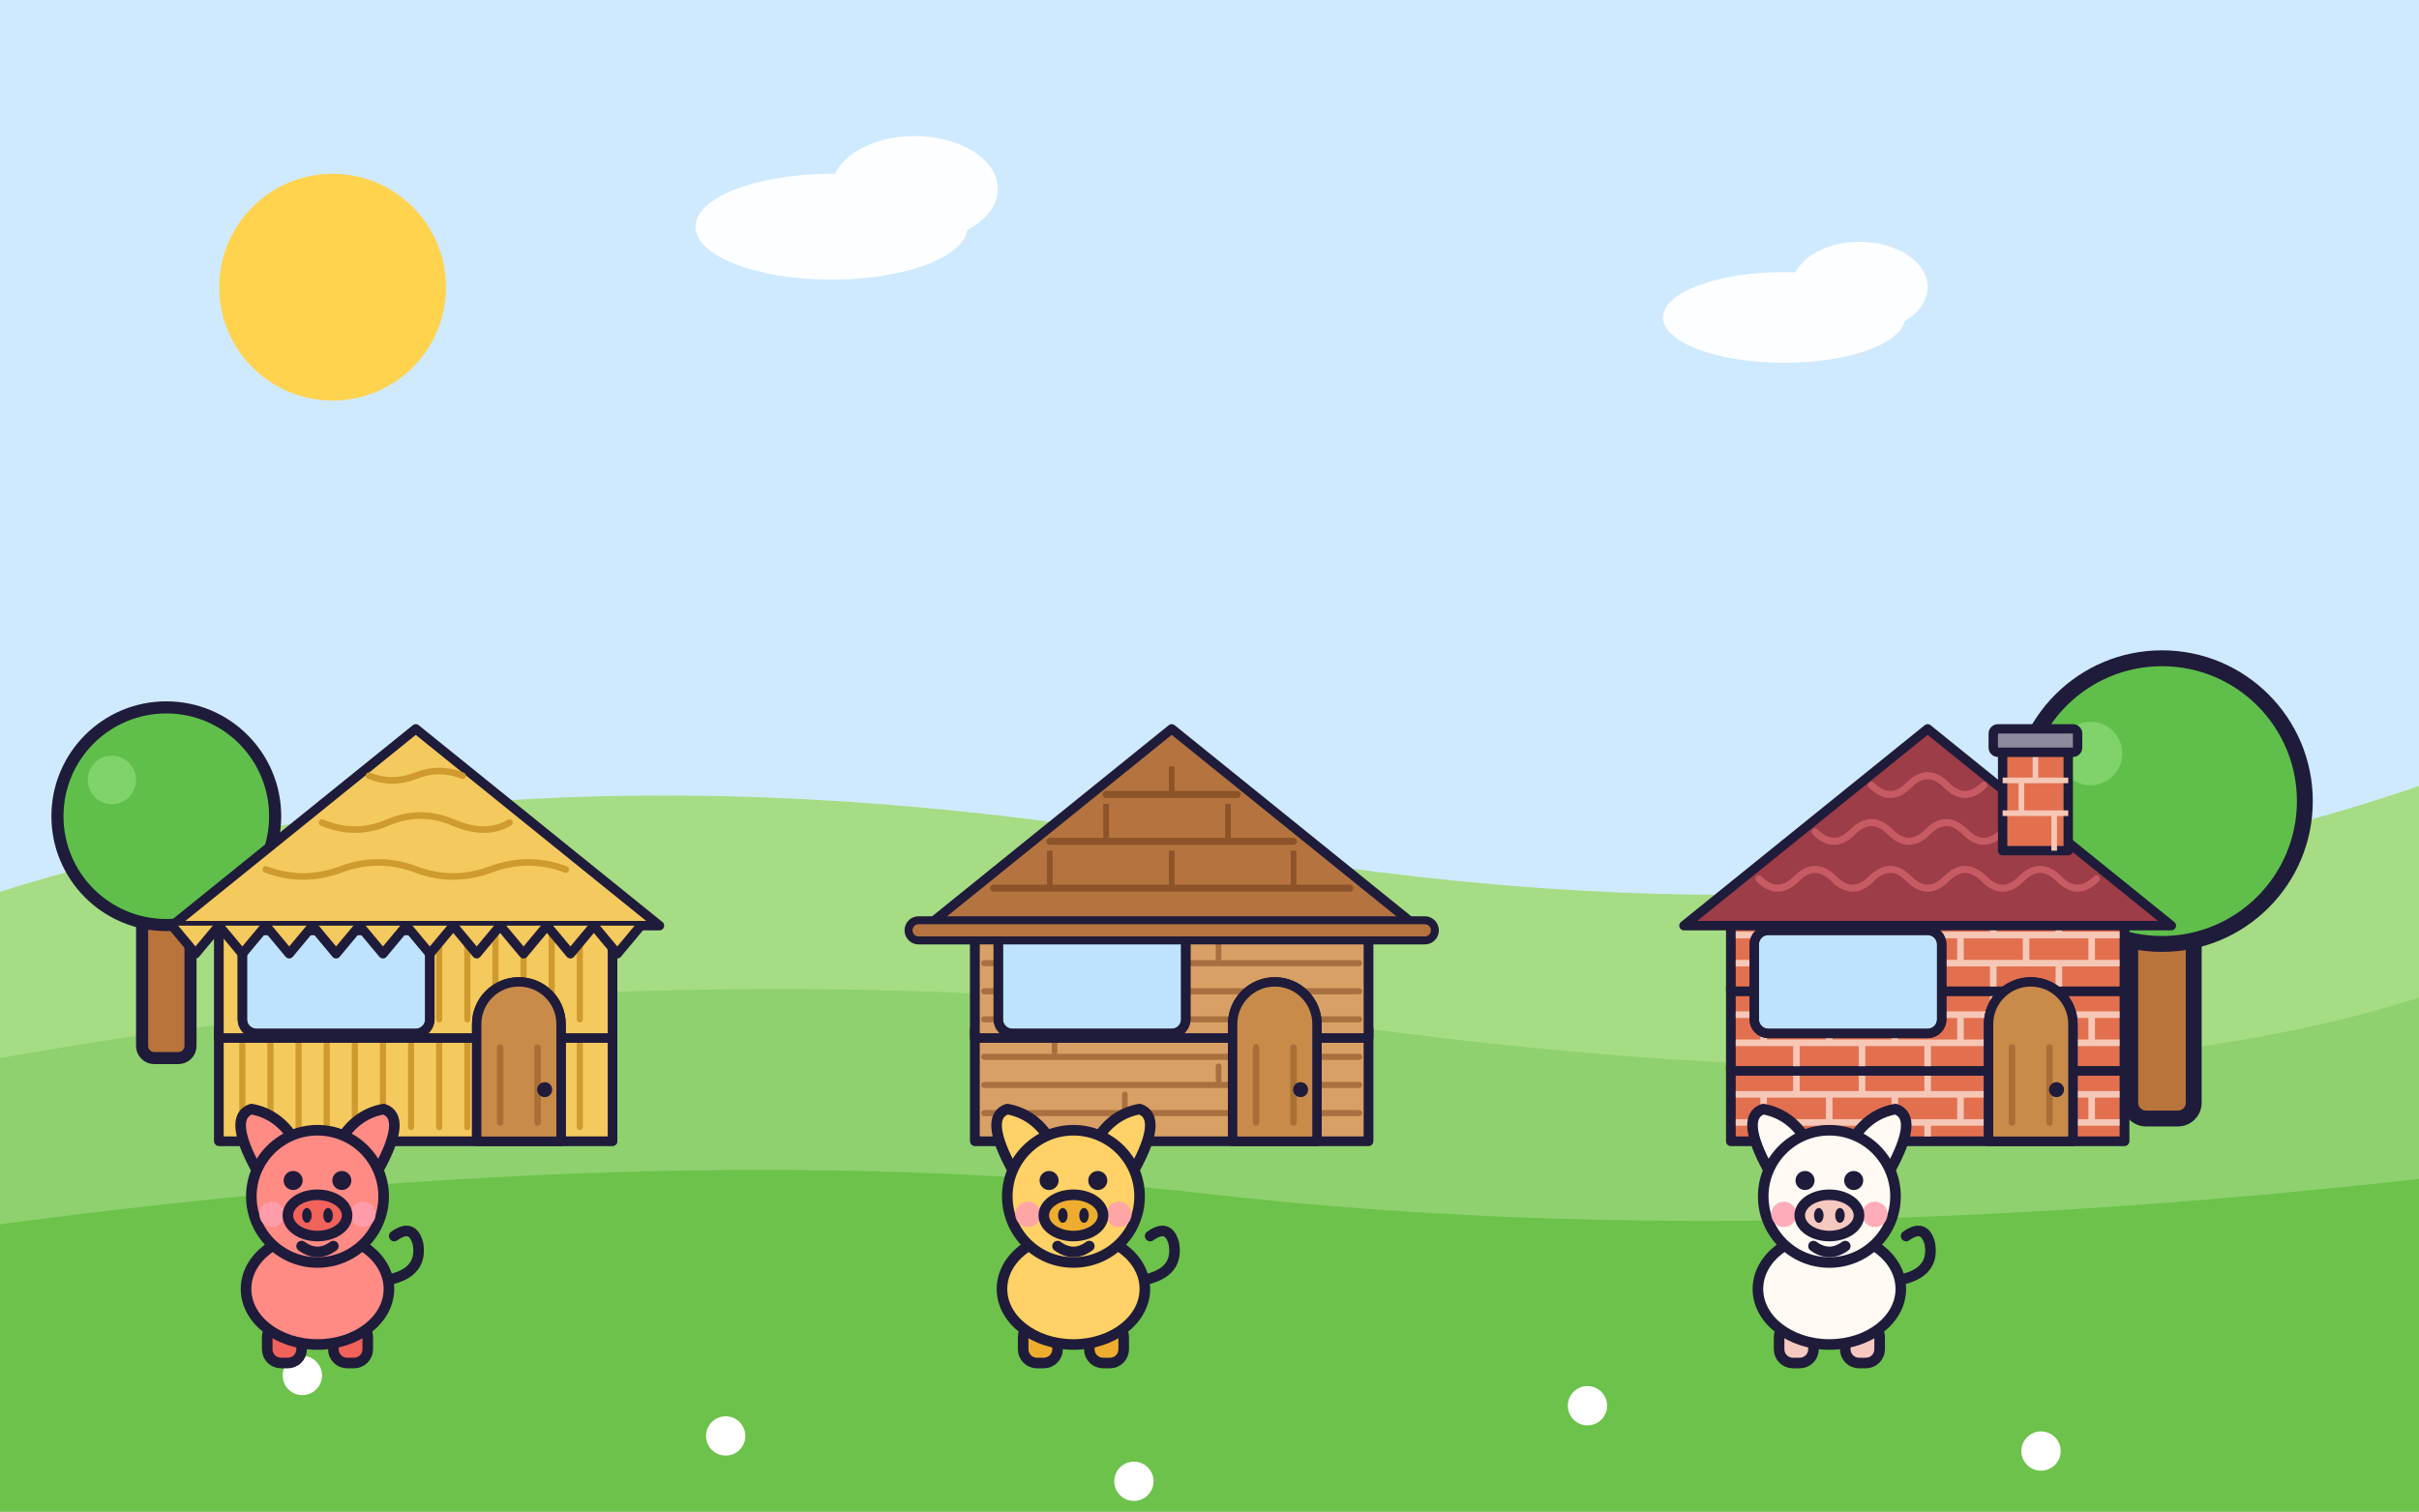
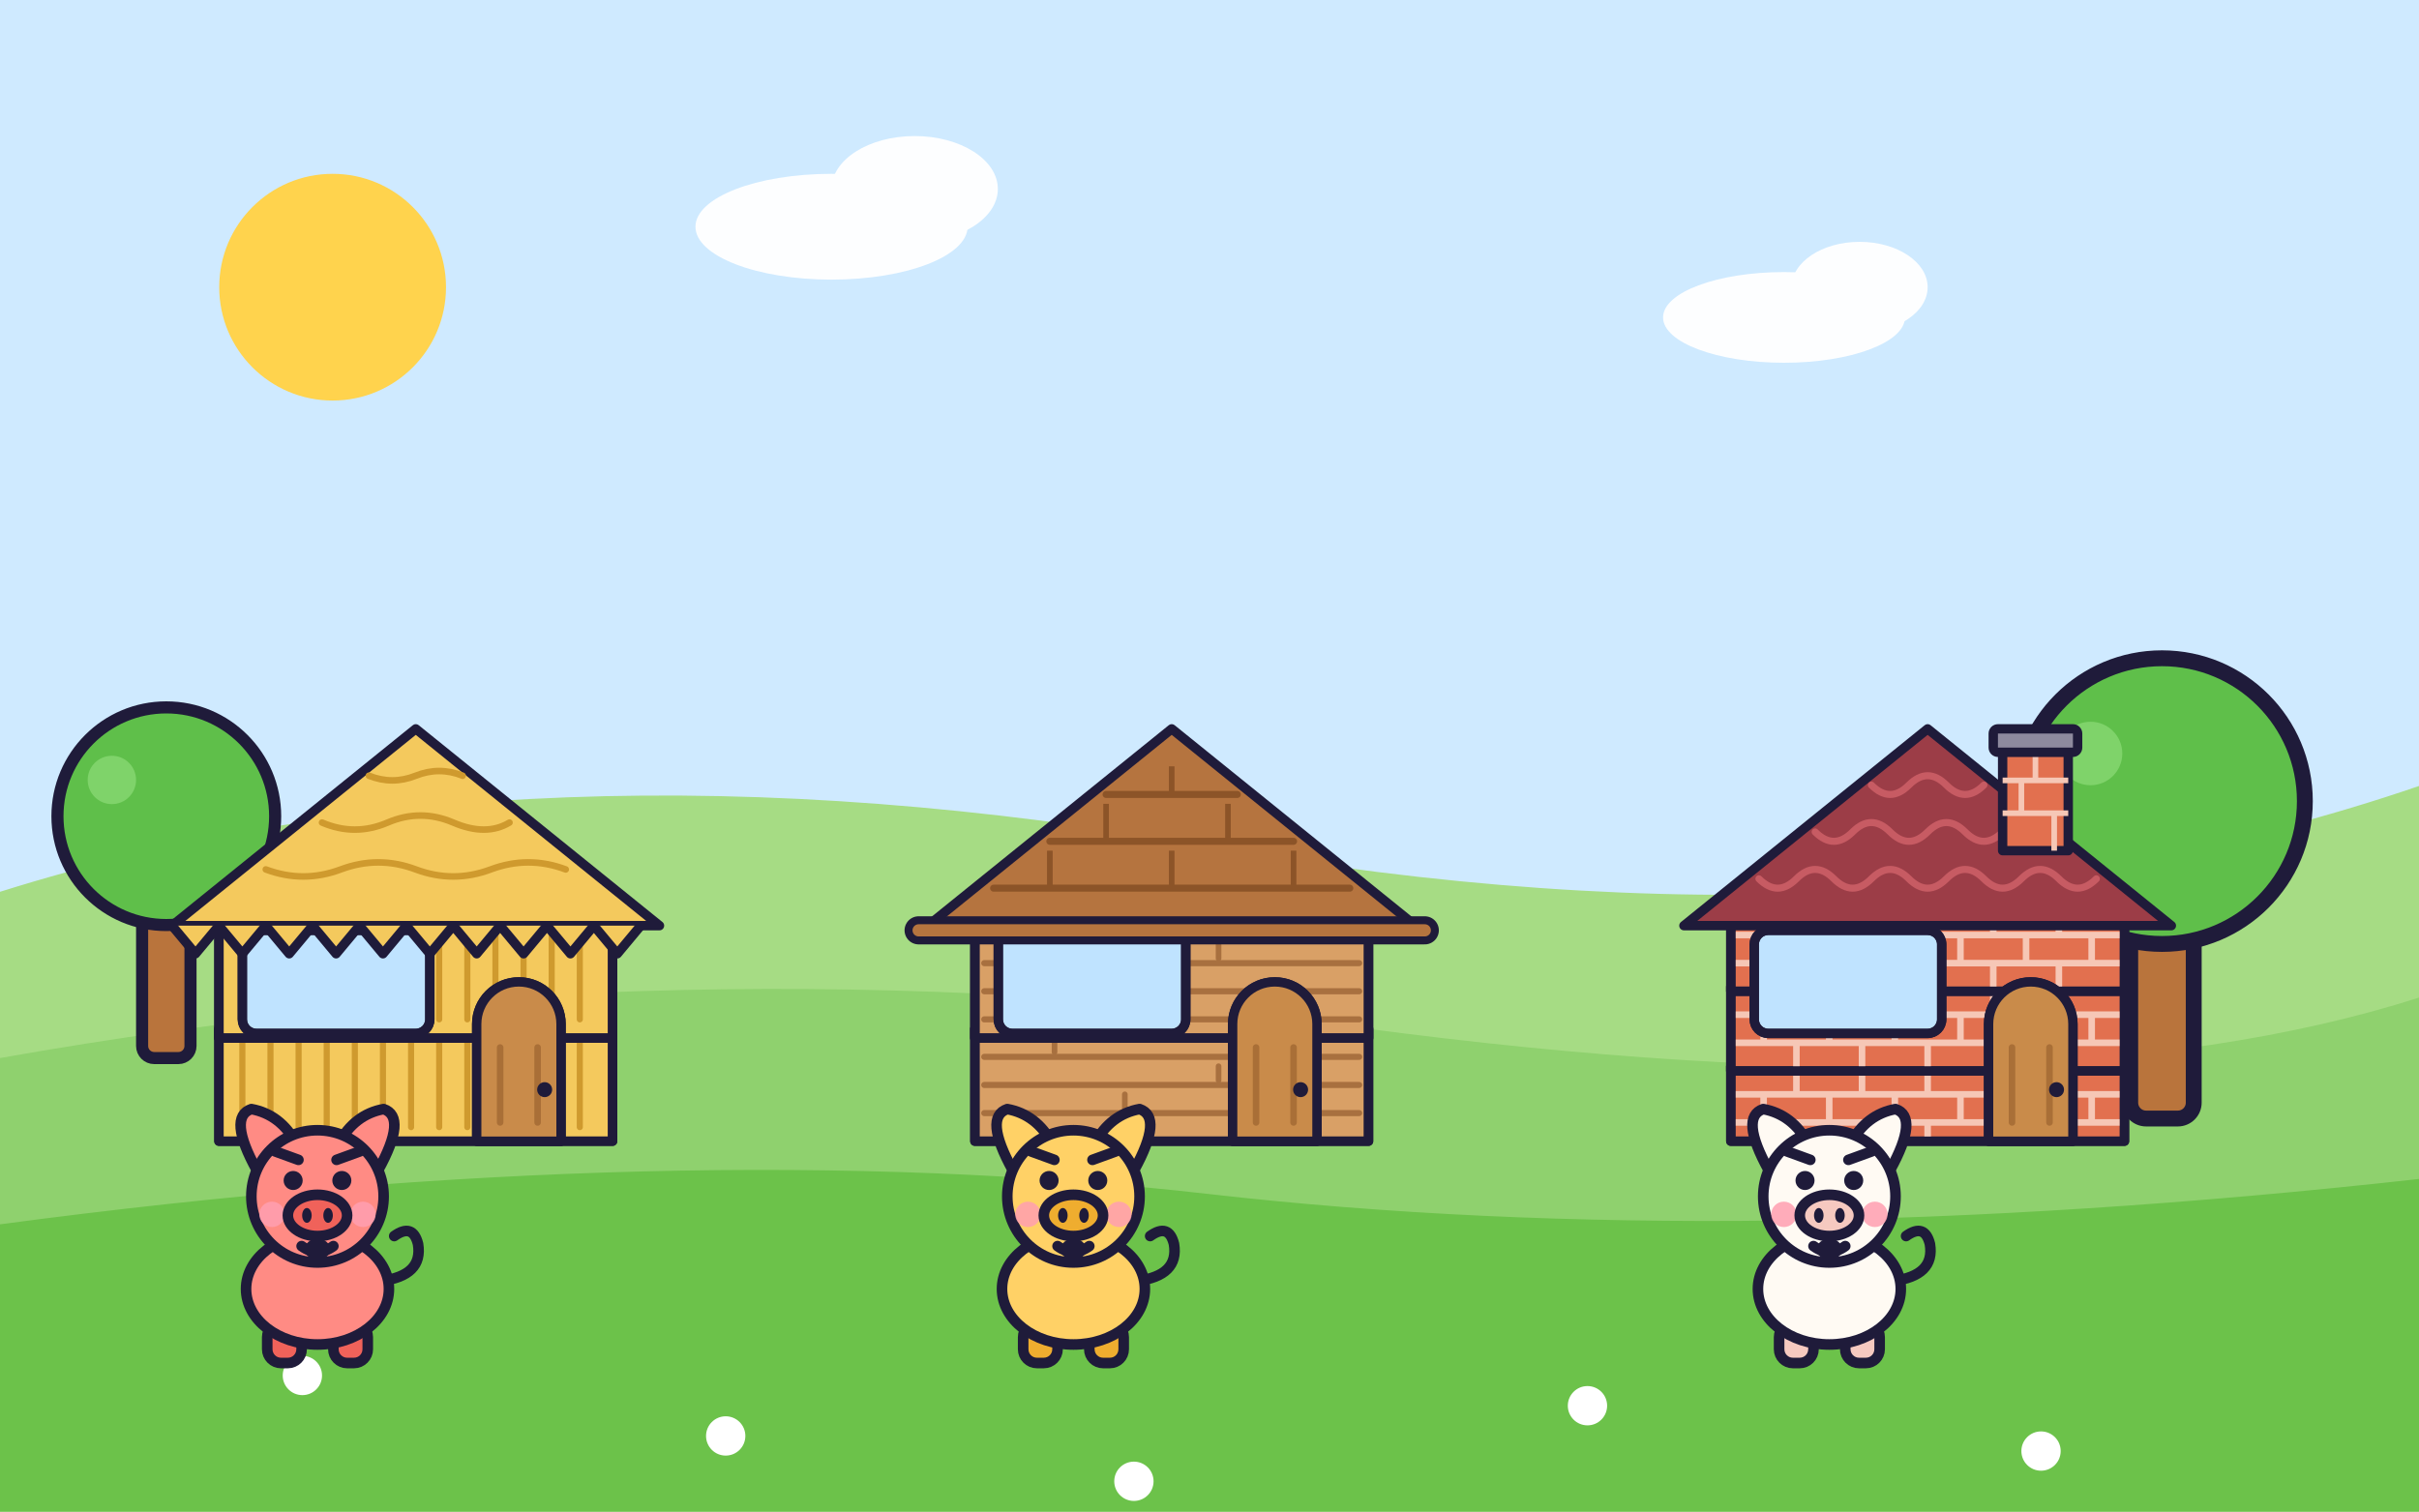
<svg xmlns="http://www.w3.org/2000/svg" viewBox="0 0 320 200" aria-hidden="true">
  <rect width="320" height="200" fill="#cfeaff" />
  <circle cx="44" cy="38" r="15" fill="#ffd34d" />
  <g fill="#fff" opacity=".95">
    <ellipse cx="110" cy="30" rx="18" ry="7" />
    <ellipse cx="121" cy="25" rx="11" ry="7" />
    <ellipse cx="236" cy="42" rx="16" ry="6" />
    <ellipse cx="246" cy="38" rx="9" ry="6" />
  </g>
  <path d="M0 118Q70 96 160 112T320 104V200H0Z" fill="#a6dc84" />
  <path d="M0 140Q90 124 180 136T320 132V200H0Z" fill="#8fd16e" />
  <g transform="translate(286 148) scale(1.05)">
    <rect x="-4" y="-26" width="8" height="26" rx="2" fill="#b9743c" stroke="#1f1b3a" stroke-width="2" stroke-linecap="round" stroke-linejoin="round" />
    <circle cx="0" cy="-40" r="18" fill="#5fbf4a" stroke="#1f1b3a" stroke-width="2" stroke-linecap="round" stroke-linejoin="round" />
    <circle cx="-9" cy="-46" r="4" fill="#7fd36a" />
  </g>
  <g transform="translate(22 140) scale(0.8)">
    <rect x="-4" y="-26" width="8" height="26" rx="2" fill="#b9743c" stroke="#1f1b3a" stroke-width="2" stroke-linecap="round" stroke-linejoin="round" />
    <circle cx="0" cy="-40" r="18" fill="#5fbf4a" stroke="#1f1b3a" stroke-width="2" stroke-linecap="round" stroke-linejoin="round" />
    <circle cx="-9" cy="-46" r="4" fill="#7fd36a" />
  </g>
  <path d="M0 162Q90 150 160 158T320 156V200H0Z" fill="#6cc24a" />
  <g fill="#fff">
    <circle cx="40" cy="182" r="2.6" />
    <circle cx="96" cy="190" r="2.6" />
    <circle cx="210" cy="186" r="2.6" />
    <circle cx="270" cy="192" r="2.6" />
    <circle cx="150" cy="196" r="2.6" />
  </g>
  <g transform="translate(-38 58) scale(.62)">
    <g class="layer layer-1">
      <rect x="108" y="126" width="84" height="24" fill="#f4c95d" stroke="#1f1b3a" stroke-width="2" stroke-linecap="round" stroke-linejoin="round" />
      <path d="M113 129V147M119 129V147M125 129V147M131 129V147M137 129V147M143 129V147M149 129V147M155 129V147M161 129V147M167 129V147M173 129V147M179 129V147M185 129V147" stroke="#cf9a2e" stroke-width="1.3" stroke-linecap="round" />
      <rect x="108" y="126" width="84" height="24" fill="none" stroke="#1f1b3a" stroke-width="2" stroke-linecap="round" stroke-linejoin="round" />
    </g>
    <g class="layer layer-2">
      <rect x="108" y="100" width="84" height="28" fill="#f4c95d" stroke="#1f1b3a" stroke-width="2" stroke-linecap="round" stroke-linejoin="round" />
      <path d="M113 103V124M119 103V124M125 103V124M131 103V124M137 103V124M143 103V124M149 103V124M155 103V124M161 103V124M167 103V124M173 103V124M179 103V124M185 103V124" stroke="#cf9a2e" stroke-width="1.3" stroke-linecap="round" />
      <rect x="108" y="100" width="84" height="28" fill="none" stroke="#1f1b3a" stroke-width="2" stroke-linecap="round" stroke-linejoin="round" />
      <rect x="113" y="105" width="40" height="22" rx="3" fill="#bfe3ff" stroke="#1f1b3a" stroke-width="2" stroke-linecap="round" stroke-linejoin="round" />
      <g class="pig-window" data-cue="pig-window" />
      <rect x="113" y="105" width="40" height="22" rx="3" fill="none" stroke="#1f1b3a" stroke-width="2" stroke-linecap="round" stroke-linejoin="round" />
      <g class="door" data-cue="door">
        <path d="M163 150V125a9 9 0 0 1 18 0V150Z" fill="#5a4a3a" stroke="#1f1b3a" stroke-width="2" stroke-linecap="round" stroke-linejoin="round" />
        <g class="door-leaf">
          <path d="M163 150V125a9 9 0 0 1 18 0V150Z" fill="#c98b4a" stroke="#1f1b3a" stroke-width="2" stroke-linecap="round" stroke-linejoin="round" />
          <path d="M168 130v16M176 130v16" stroke="#a96f37" stroke-width="1.4" stroke-linecap="round" />
          <circle cx="177.5" cy="139" r="1.6" fill="#1f1b3a" />
        </g>
      </g>
    </g>
    <g class="layer layer-3">
      <path d="M98 104 150 62 202 104Z" fill="#f4c95d" stroke="#1f1b3a" stroke-width="2" stroke-linecap="round" stroke-linejoin="round" />
      <path d="M118 92q8 3 16 0t16 0 16 0 16 0M130 82q7 3 14 0t14 0 12 0M140 72q5 2 10 0t10 0" fill="none" stroke="#cf9a2e" stroke-width="1.4" stroke-linecap="round" />
      <path d="M98 104l5 6 5-6 5 6 5-6 5 6 5-6 5 6 5-6 5 6 5-6 5 6 5-6 5 6 5-6 5 6 5-6 5 6 5-6 5 6 5-6" fill="#f4c95d" stroke="#1f1b3a" stroke-width="2" stroke-linecap="round" stroke-linejoin="round" />
    </g>
  </g>
  <g transform="translate(42 180) scale(.7)">
    <path d="M12 -15q8-1 7-7q-1-4-4.5-1.5" fill="none" stroke="#1f1b3a" stroke-width="2" stroke-linecap="round" stroke-linejoin="round" />
    <rect x="-9.5" y="-7" width="6.5" height="7.5" rx="2.6" fill="#f0625a" stroke="#1f1b3a" stroke-width="2" stroke-linecap="round" stroke-linejoin="round" />
    <rect x="3" y="-7" width="6.5" height="7.5" rx="2.6" fill="#f0625a" stroke="#1f1b3a" stroke-width="2" stroke-linecap="round" stroke-linejoin="round" />
    <ellipse cx="0" cy="-13.5" rx="13.5" ry="10.5" fill="#ff8b84" stroke="#1f1b3a" stroke-width="2" stroke-linecap="round" stroke-linejoin="round" />
    <path d="M-11.5 -36Q-17 -46 -12.5 -47.5Q-7 -46.5 -4 -41Z" fill="#ff8b84" stroke="#1f1b3a" stroke-width="2" stroke-linecap="round" stroke-linejoin="round" />
    <path d="M11.5 -36Q17 -46 12.5 -47.5Q7 -46.5 4 -41Z" fill="#ff8b84" stroke="#1f1b3a" stroke-width="2" stroke-linecap="round" stroke-linejoin="round" />
    <circle cx="0" cy="-31" r="12.5" fill="#ff8b84" stroke="#1f1b3a" stroke-width="2" stroke-linecap="round" stroke-linejoin="round" />
-     <circle cx="-4.6" cy="-34" r="1.8" fill="#1f1b3a" />
-     <circle cx="4.6" cy="-34" r="1.8" fill="#1f1b3a" />
+     <g class="blink">
+       <circle cx="-4.6" cy="-34" r="1.8" fill="#1f1b3a" />
+       <circle cx="4.6" cy="-34" r="1.8" fill="#1f1b3a" />
+     </g>
+     <path class="pig-brows" d="M-8 -39.5l4.4 1.6M8 -39.5l-4.4 1.6" stroke="#1f1b3a" stroke-width="2" stroke-linecap="round" stroke-linejoin="round" />
    <circle cx="-8.6" cy="-27.6" r="2.4" fill="#ff9fb0" opacity=".85" />
    <circle cx="8.6" cy="-27.6" r="2.4" fill="#ff9fb0" opacity=".85" />
    <ellipse cx="0" cy="-27.4" rx="5.6" ry="3.9" fill="#f0625a" stroke="#1f1b3a" stroke-width="2" stroke-linecap="round" stroke-linejoin="round" />
    <ellipse cx="-2" cy="-27.4" rx=".9" ry="1.4" fill="#1f1b3a" />
    <ellipse cx="2" cy="-27.4" rx=".9" ry="1.4" fill="#1f1b3a" />
-     <path d="M-3 -21.6q3 2.2 6 0" fill="none" stroke="#1f1b3a" stroke-width="2" stroke-linecap="round" stroke-linejoin="round" />
+     <path class="pig-mouth" d="M-3 -21.6q3 2.2 6 0" fill="none" stroke="#1f1b3a" stroke-width="2" stroke-linecap="round" stroke-linejoin="round" />
+     <ellipse class="pig-talk" cx="0" cy="-21" rx="2.4" ry="2" fill="#1f1b3a" />
  </g>
  <g transform="translate(62 58) scale(.62)">
    <g class="layer layer-1">
      <rect x="108" y="126" width="84" height="24" fill="#d9a066" stroke="#1f1b3a" stroke-width="2" stroke-linecap="round" stroke-linejoin="round" />
      <path d="M110 132H190M110 138H190M110 144H190" stroke="#a8703f" stroke-width="1.3" stroke-linecap="round" />
      <path d="M125 128v3M160 134v3M140 140v3M178 128v3" stroke="#a8703f" stroke-width="1.2" stroke-linecap="round" />
      <rect x="108" y="126" width="84" height="24" fill="none" stroke="#1f1b3a" stroke-width="2" stroke-linecap="round" stroke-linejoin="round" />
    </g>
    <g class="layer layer-2">
      <rect x="108" y="100" width="84" height="28" fill="#d9a066" stroke="#1f1b3a" stroke-width="2" stroke-linecap="round" stroke-linejoin="round" />
      <path d="M110 106H190M110 112H190M110 118H190M110 124H190" stroke="#a8703f" stroke-width="1.3" stroke-linecap="round" />
      <path d="M125 102v3M160 108v3M140 114v3M178 102v3" stroke="#a8703f" stroke-width="1.2" stroke-linecap="round" />
      <rect x="108" y="100" width="84" height="28" fill="none" stroke="#1f1b3a" stroke-width="2" stroke-linecap="round" stroke-linejoin="round" />
      <rect x="113" y="105" width="40" height="22" rx="3" fill="#bfe3ff" stroke="#1f1b3a" stroke-width="2" stroke-linecap="round" stroke-linejoin="round" />
      <g class="pig-window" data-cue="pig-window" />
      <rect x="113" y="105" width="40" height="22" rx="3" fill="none" stroke="#1f1b3a" stroke-width="2" stroke-linecap="round" stroke-linejoin="round" />
      <g class="door" data-cue="door">
        <path d="M163 150V125a9 9 0 0 1 18 0V150Z" fill="#5a4a3a" stroke="#1f1b3a" stroke-width="2" stroke-linecap="round" stroke-linejoin="round" />
        <g class="door-leaf">
          <path d="M163 150V125a9 9 0 0 1 18 0V150Z" fill="#c98b4a" stroke="#1f1b3a" stroke-width="2" stroke-linecap="round" stroke-linejoin="round" />
          <path d="M168 130v16M176 130v16" stroke="#a96f37" stroke-width="1.4" stroke-linecap="round" />
          <circle cx="177.5" cy="139" r="1.6" fill="#1f1b3a" />
        </g>
      </g>
    </g>
    <g class="layer layer-3">
      <path d="M98 104 150 62 202 104Z" fill="#b5743f" stroke="#1f1b3a" stroke-width="2" stroke-linecap="round" stroke-linejoin="round" />
      <path d="M112 96H188M124 86H176M136 76H164" stroke="#8c5428" stroke-width="1.5" stroke-linecap="round" />
      <path d="M124 96v-8M150 96v-8M176 96v-8M136 86v-8M162 86v-8M150 76v-6" stroke="#8c5428" stroke-width="1.2" />
      <path d="M96 105H204" stroke="#1f1b3a" stroke-width="6" stroke-linecap="round" />
      <path d="M96 105H204" stroke="#b5743f" stroke-width="2.6" stroke-linecap="round" />
    </g>
  </g>
  <g transform="translate(142 180) scale(.7)">
    <path d="M12 -15q8-1 7-7q-1-4-4.5-1.5" fill="none" stroke="#1f1b3a" stroke-width="2" stroke-linecap="round" stroke-linejoin="round" />
    <rect x="-9.5" y="-7" width="6.5" height="7.5" rx="2.6" fill="#efad2f" stroke="#1f1b3a" stroke-width="2" stroke-linecap="round" stroke-linejoin="round" />
    <rect x="3" y="-7" width="6.5" height="7.5" rx="2.6" fill="#efad2f" stroke="#1f1b3a" stroke-width="2" stroke-linecap="round" stroke-linejoin="round" />
    <ellipse cx="0" cy="-13.5" rx="13.5" ry="10.5" fill="#ffd166" stroke="#1f1b3a" stroke-width="2" stroke-linecap="round" stroke-linejoin="round" />
    <path d="M-11.5 -36Q-17 -46 -12.5 -47.5Q-7 -46.5 -4 -41Z" fill="#ffd166" stroke="#1f1b3a" stroke-width="2" stroke-linecap="round" stroke-linejoin="round" />
    <path d="M11.5 -36Q17 -46 12.5 -47.5Q7 -46.5 4 -41Z" fill="#ffd166" stroke="#1f1b3a" stroke-width="2" stroke-linecap="round" stroke-linejoin="round" />
    <circle cx="0" cy="-31" r="12.5" fill="#ffd166" stroke="#1f1b3a" stroke-width="2" stroke-linecap="round" stroke-linejoin="round" />
-     <circle cx="-4.6" cy="-34" r="1.8" fill="#1f1b3a" />
-     <circle cx="4.6" cy="-34" r="1.8" fill="#1f1b3a" />
+     <g class="blink">
+       <circle cx="-4.6" cy="-34" r="1.8" fill="#1f1b3a" />
+       <circle cx="4.6" cy="-34" r="1.8" fill="#1f1b3a" />
+     </g>
+     <path class="pig-brows" d="M-8 -39.5l4.4 1.6M8 -39.5l-4.4 1.6" stroke="#1f1b3a" stroke-width="2" stroke-linecap="round" stroke-linejoin="round" />
    <circle cx="-8.6" cy="-27.6" r="2.4" fill="#ff9fb0" opacity=".85" />
    <circle cx="8.6" cy="-27.6" r="2.4" fill="#ff9fb0" opacity=".85" />
    <ellipse cx="0" cy="-27.4" rx="5.6" ry="3.9" fill="#efad2f" stroke="#1f1b3a" stroke-width="2" stroke-linecap="round" stroke-linejoin="round" />
    <ellipse cx="-2" cy="-27.4" rx=".9" ry="1.4" fill="#1f1b3a" />
    <ellipse cx="2" cy="-27.4" rx=".9" ry="1.4" fill="#1f1b3a" />
-     <path d="M-3 -21.6q3 2.2 6 0" fill="none" stroke="#1f1b3a" stroke-width="2" stroke-linecap="round" stroke-linejoin="round" />
+     <path class="pig-mouth" d="M-3 -21.6q3 2.2 6 0" fill="none" stroke="#1f1b3a" stroke-width="2" stroke-linecap="round" stroke-linejoin="round" />
+     <ellipse class="pig-talk" cx="0" cy="-21" rx="2.4" ry="2" fill="#1f1b3a" />
  </g>
  <g transform="translate(162 58) scale(.62)">
    <g class="layer layer-1">
      <rect x="108" y="134" width="84" height="16" fill="#e2704f" stroke="#1f1b3a" stroke-width="2" stroke-linecap="round" stroke-linejoin="round" />
      <path d="M122 134V140M136 134V140M150 134V140M164 134V140M178 134V140M109 140H191M115 140V146M129 140V146M143 140V146M157 140V146M171 140V146M185 140V146M109 146H191M122 146V150M136 146V150M150 146V150M164 146V150M178 146V150" stroke="#f6c7b6" stroke-width="1.4" />
      <rect x="108" y="134" width="84" height="16" fill="none" stroke="#1f1b3a" stroke-width="2" stroke-linecap="round" stroke-linejoin="round" />
    </g>
    <g class="layer layer-2">
      <rect x="108" y="117" width="84" height="18" fill="#e2704f" stroke="#1f1b3a" stroke-width="2" stroke-linecap="round" stroke-linejoin="round" />
      <path d="M122 117V123M136 117V123M150 117V123M164 117V123M178 117V123M109 123H191M115 123V129M129 123V129M143 123V129M157 123V129M171 123V129M185 123V129M109 129H191M122 129V135M136 129V135M150 129V135M164 129V135M178 129V135" stroke="#f6c7b6" stroke-width="1.4" />
      <rect x="108" y="117" width="84" height="18" fill="none" stroke="#1f1b3a" stroke-width="2" stroke-linecap="round" stroke-linejoin="round" />
    </g>
    <g class="layer layer-3">
      <rect x="108" y="100" width="84" height="18" fill="#e2704f" stroke="#1f1b3a" stroke-width="2" stroke-linecap="round" stroke-linejoin="round" />
      <path d="M122 100V106M136 100V106M150 100V106M164 100V106M178 100V106M109 106H191M115 106V112M129 106V112M143 106V112M157 106V112M171 106V112M185 106V112M109 112H191M122 112V118M136 112V118M150 112V118M164 112V118M178 112V118" stroke="#f6c7b6" stroke-width="1.4" />
      <rect x="108" y="100" width="84" height="18" fill="none" stroke="#1f1b3a" stroke-width="2" stroke-linecap="round" stroke-linejoin="round" />
      <rect x="113" y="105" width="40" height="22" rx="3" fill="#bfe3ff" stroke="#1f1b3a" stroke-width="2" stroke-linecap="round" stroke-linejoin="round" />
      <g class="pig-window" data-cue="pig-window" />
      <rect x="113" y="105" width="40" height="22" rx="3" fill="none" stroke="#1f1b3a" stroke-width="2" stroke-linecap="round" stroke-linejoin="round" />
      <g class="door" data-cue="door">
        <path d="M163 150V125a9 9 0 0 1 18 0V150Z" fill="#5a4a3a" stroke="#1f1b3a" stroke-width="2" stroke-linecap="round" stroke-linejoin="round" />
        <g class="door-leaf">
          <path d="M163 150V125a9 9 0 0 1 18 0V150Z" fill="#c98b4a" stroke="#1f1b3a" stroke-width="2" stroke-linecap="round" stroke-linejoin="round" />
          <path d="M168 130v16M176 130v16" stroke="#a96f37" stroke-width="1.4" stroke-linecap="round" />
          <circle cx="177.5" cy="139" r="1.6" fill="#1f1b3a" />
        </g>
      </g>
    </g>
    <g class="layer layer-4">
      <path d="M98 104 150 62 202 104Z" fill="#9c3d47" stroke="#1f1b3a" stroke-width="2" stroke-linecap="round" stroke-linejoin="round" />
      <path d="M114 94q4 4 8 0t8 0 8 0 8 0 8 0 8 0 8 0 8 0 8 0M126 84q4 4 8 0t8 0 8 0 8 0 8 0 8 0M138 74q4 4 8 0t8 0 8 0" fill="none" stroke="#c75b63" stroke-width="1.5" stroke-linecap="round" />
    </g>
    <g class="layer layer-5">
      <g class="chimney" data-cue="chimney">
        <rect x="166" y="66" width="14" height="22" fill="#e2704f" stroke="#1f1b3a" stroke-width="2" stroke-linecap="round" stroke-linejoin="round" />
        <path d="M166 73H180M166 80H180M173 66v7M170 73v7M177 80v8" stroke="#f6c7b6" stroke-width="1.2" />
        <rect x="164" y="62" width="18" height="5" rx="1" fill="#8e8a9e" stroke="#1f1b3a" stroke-width="2" stroke-linecap="round" stroke-linejoin="round" />
      </g>
    </g>
  </g>
  <g transform="translate(242 180) scale(.7)">
    <path d="M12 -15q8-1 7-7q-1-4-4.5-1.5" fill="none" stroke="#1f1b3a" stroke-width="2" stroke-linecap="round" stroke-linejoin="round" />
    <rect x="-9.5" y="-7" width="6.5" height="7.5" rx="2.6" fill="#f6c9c0" stroke="#1f1b3a" stroke-width="2" stroke-linecap="round" stroke-linejoin="round" />
    <rect x="3" y="-7" width="6.5" height="7.5" rx="2.6" fill="#f6c9c0" stroke="#1f1b3a" stroke-width="2" stroke-linecap="round" stroke-linejoin="round" />
    <ellipse cx="0" cy="-13.5" rx="13.5" ry="10.5" fill="#fffaf3" stroke="#1f1b3a" stroke-width="2" stroke-linecap="round" stroke-linejoin="round" />
    <path d="M-11.5 -36Q-17 -46 -12.5 -47.5Q-7 -46.5 -4 -41Z" fill="#fffaf3" stroke="#1f1b3a" stroke-width="2" stroke-linecap="round" stroke-linejoin="round" />
    <path d="M11.5 -36Q17 -46 12.5 -47.5Q7 -46.5 4 -41Z" fill="#fffaf3" stroke="#1f1b3a" stroke-width="2" stroke-linecap="round" stroke-linejoin="round" />
    <circle cx="0" cy="-31" r="12.5" fill="#fffaf3" stroke="#1f1b3a" stroke-width="2" stroke-linecap="round" stroke-linejoin="round" />
-     <circle cx="-4.6" cy="-34" r="1.8" fill="#1f1b3a" />
-     <circle cx="4.6" cy="-34" r="1.8" fill="#1f1b3a" />
+     <g class="blink">
+       <circle cx="-4.6" cy="-34" r="1.8" fill="#1f1b3a" />
+       <circle cx="4.6" cy="-34" r="1.8" fill="#1f1b3a" />
+     </g>
+     <path class="pig-brows" d="M-8 -39.5l4.4 1.6M8 -39.5l-4.4 1.6" stroke="#1f1b3a" stroke-width="2" stroke-linecap="round" stroke-linejoin="round" />
    <circle cx="-8.6" cy="-27.6" r="2.4" fill="#ff9fb0" opacity=".85" />
    <circle cx="8.6" cy="-27.6" r="2.4" fill="#ff9fb0" opacity=".85" />
    <ellipse cx="0" cy="-27.4" rx="5.6" ry="3.9" fill="#f6c9c0" stroke="#1f1b3a" stroke-width="2" stroke-linecap="round" stroke-linejoin="round" />
    <ellipse cx="-2" cy="-27.4" rx=".9" ry="1.4" fill="#1f1b3a" />
    <ellipse cx="2" cy="-27.4" rx=".9" ry="1.4" fill="#1f1b3a" />
-     <path d="M-3 -21.6q3 2.2 6 0" fill="none" stroke="#1f1b3a" stroke-width="2" stroke-linecap="round" stroke-linejoin="round" />
+     <path class="pig-mouth" d="M-3 -21.6q3 2.2 6 0" fill="none" stroke="#1f1b3a" stroke-width="2" stroke-linecap="round" stroke-linejoin="round" />
+     <ellipse class="pig-talk" cx="0" cy="-21" rx="2.4" ry="2" fill="#1f1b3a" />
  </g>
</svg>
